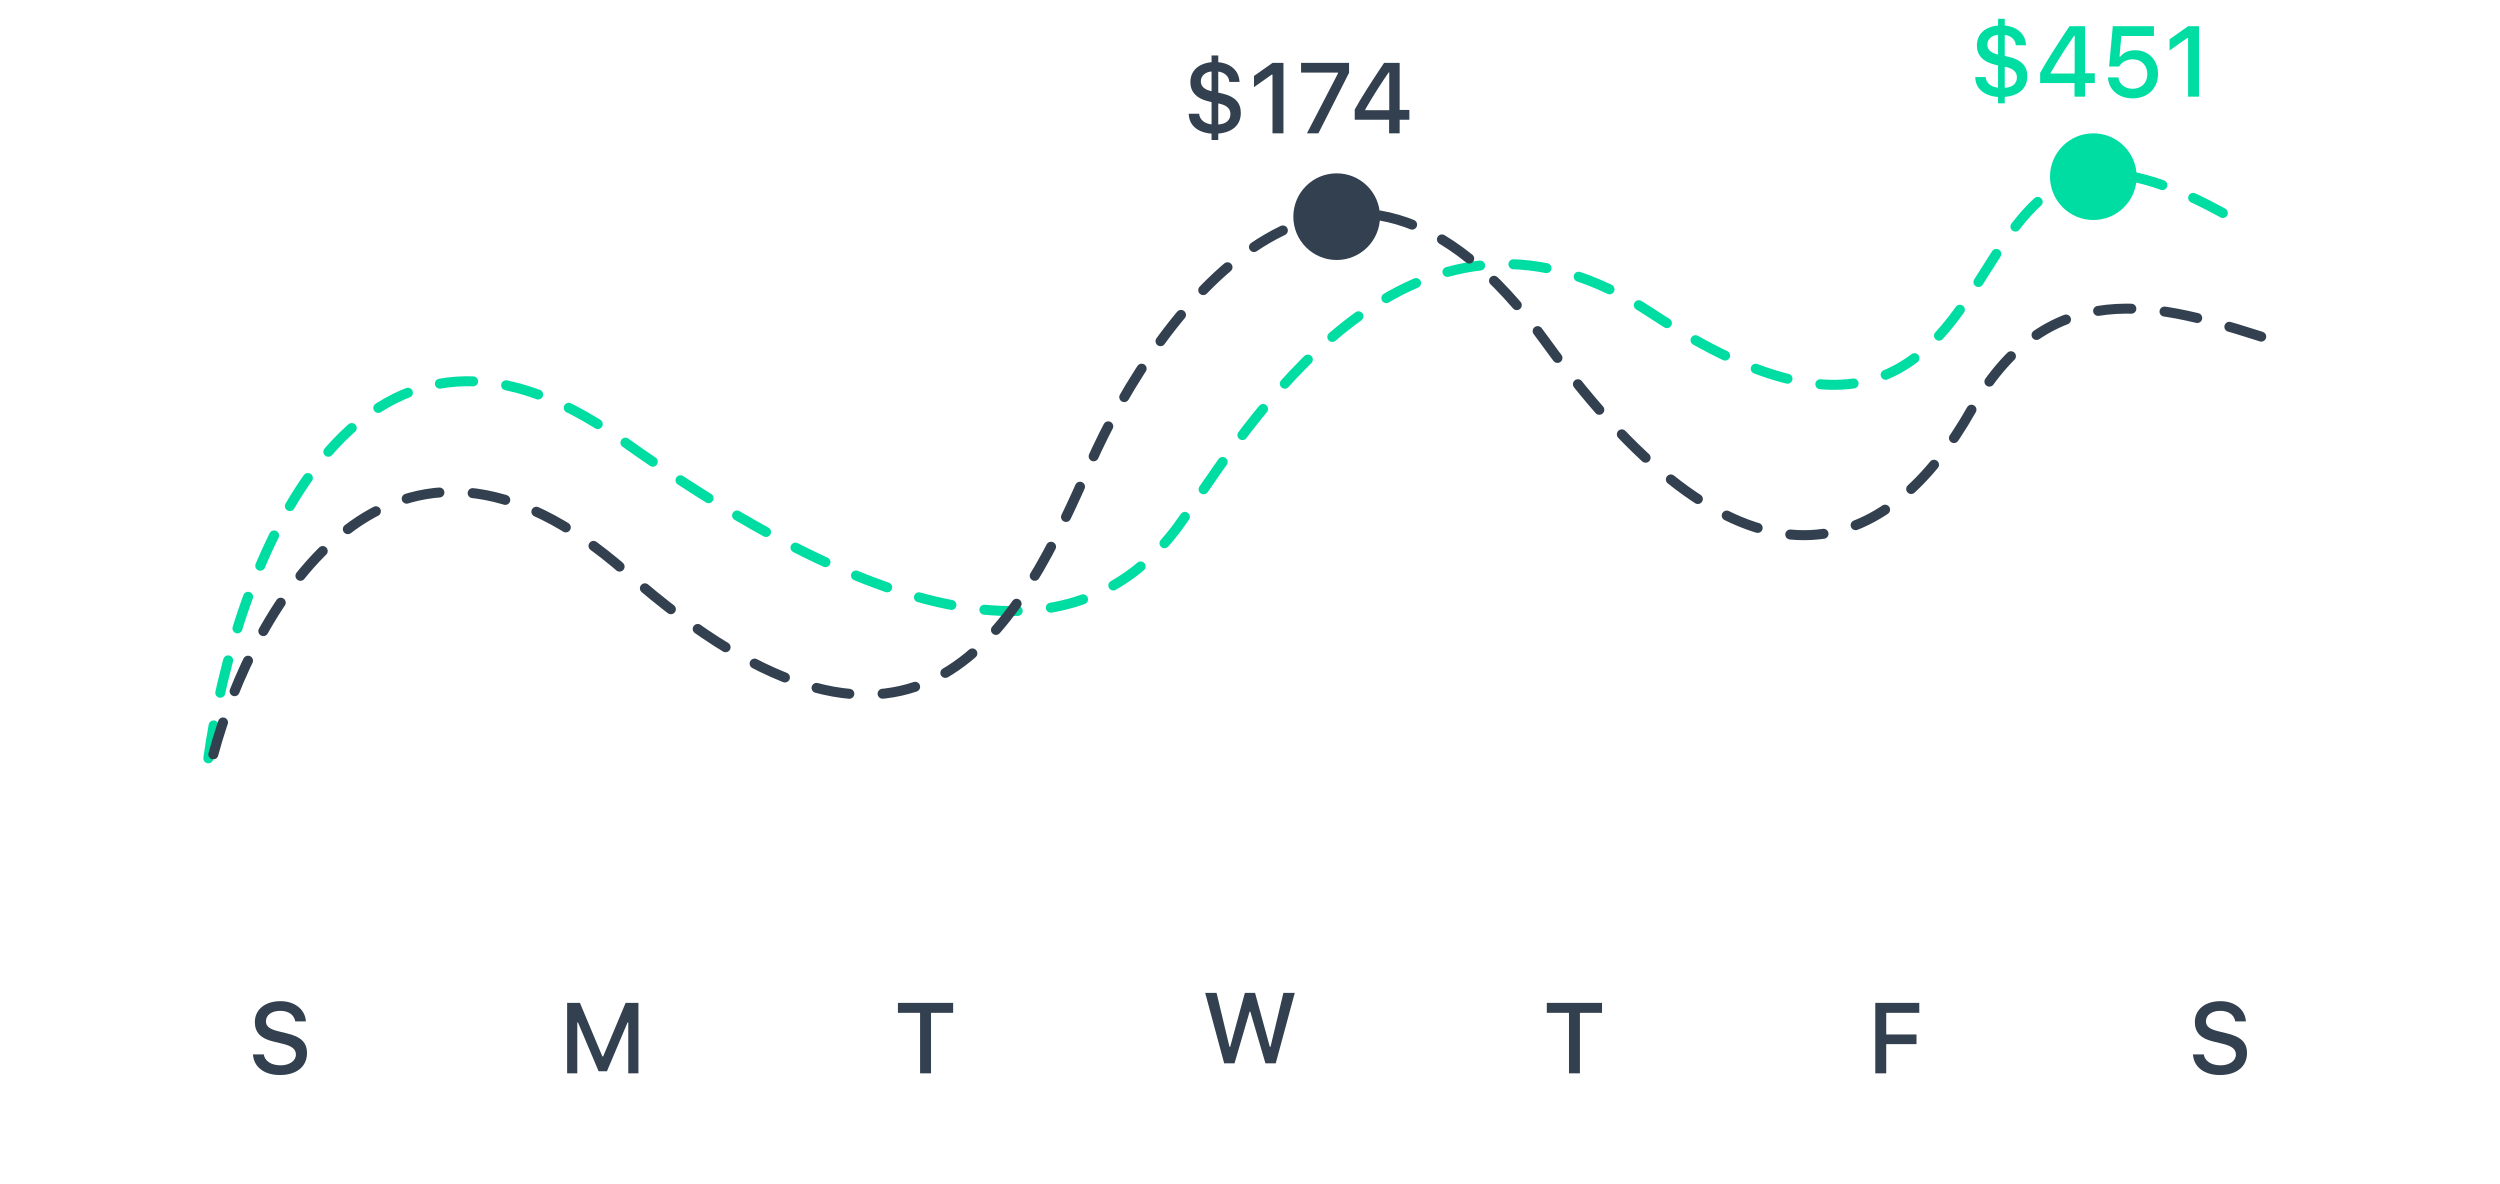
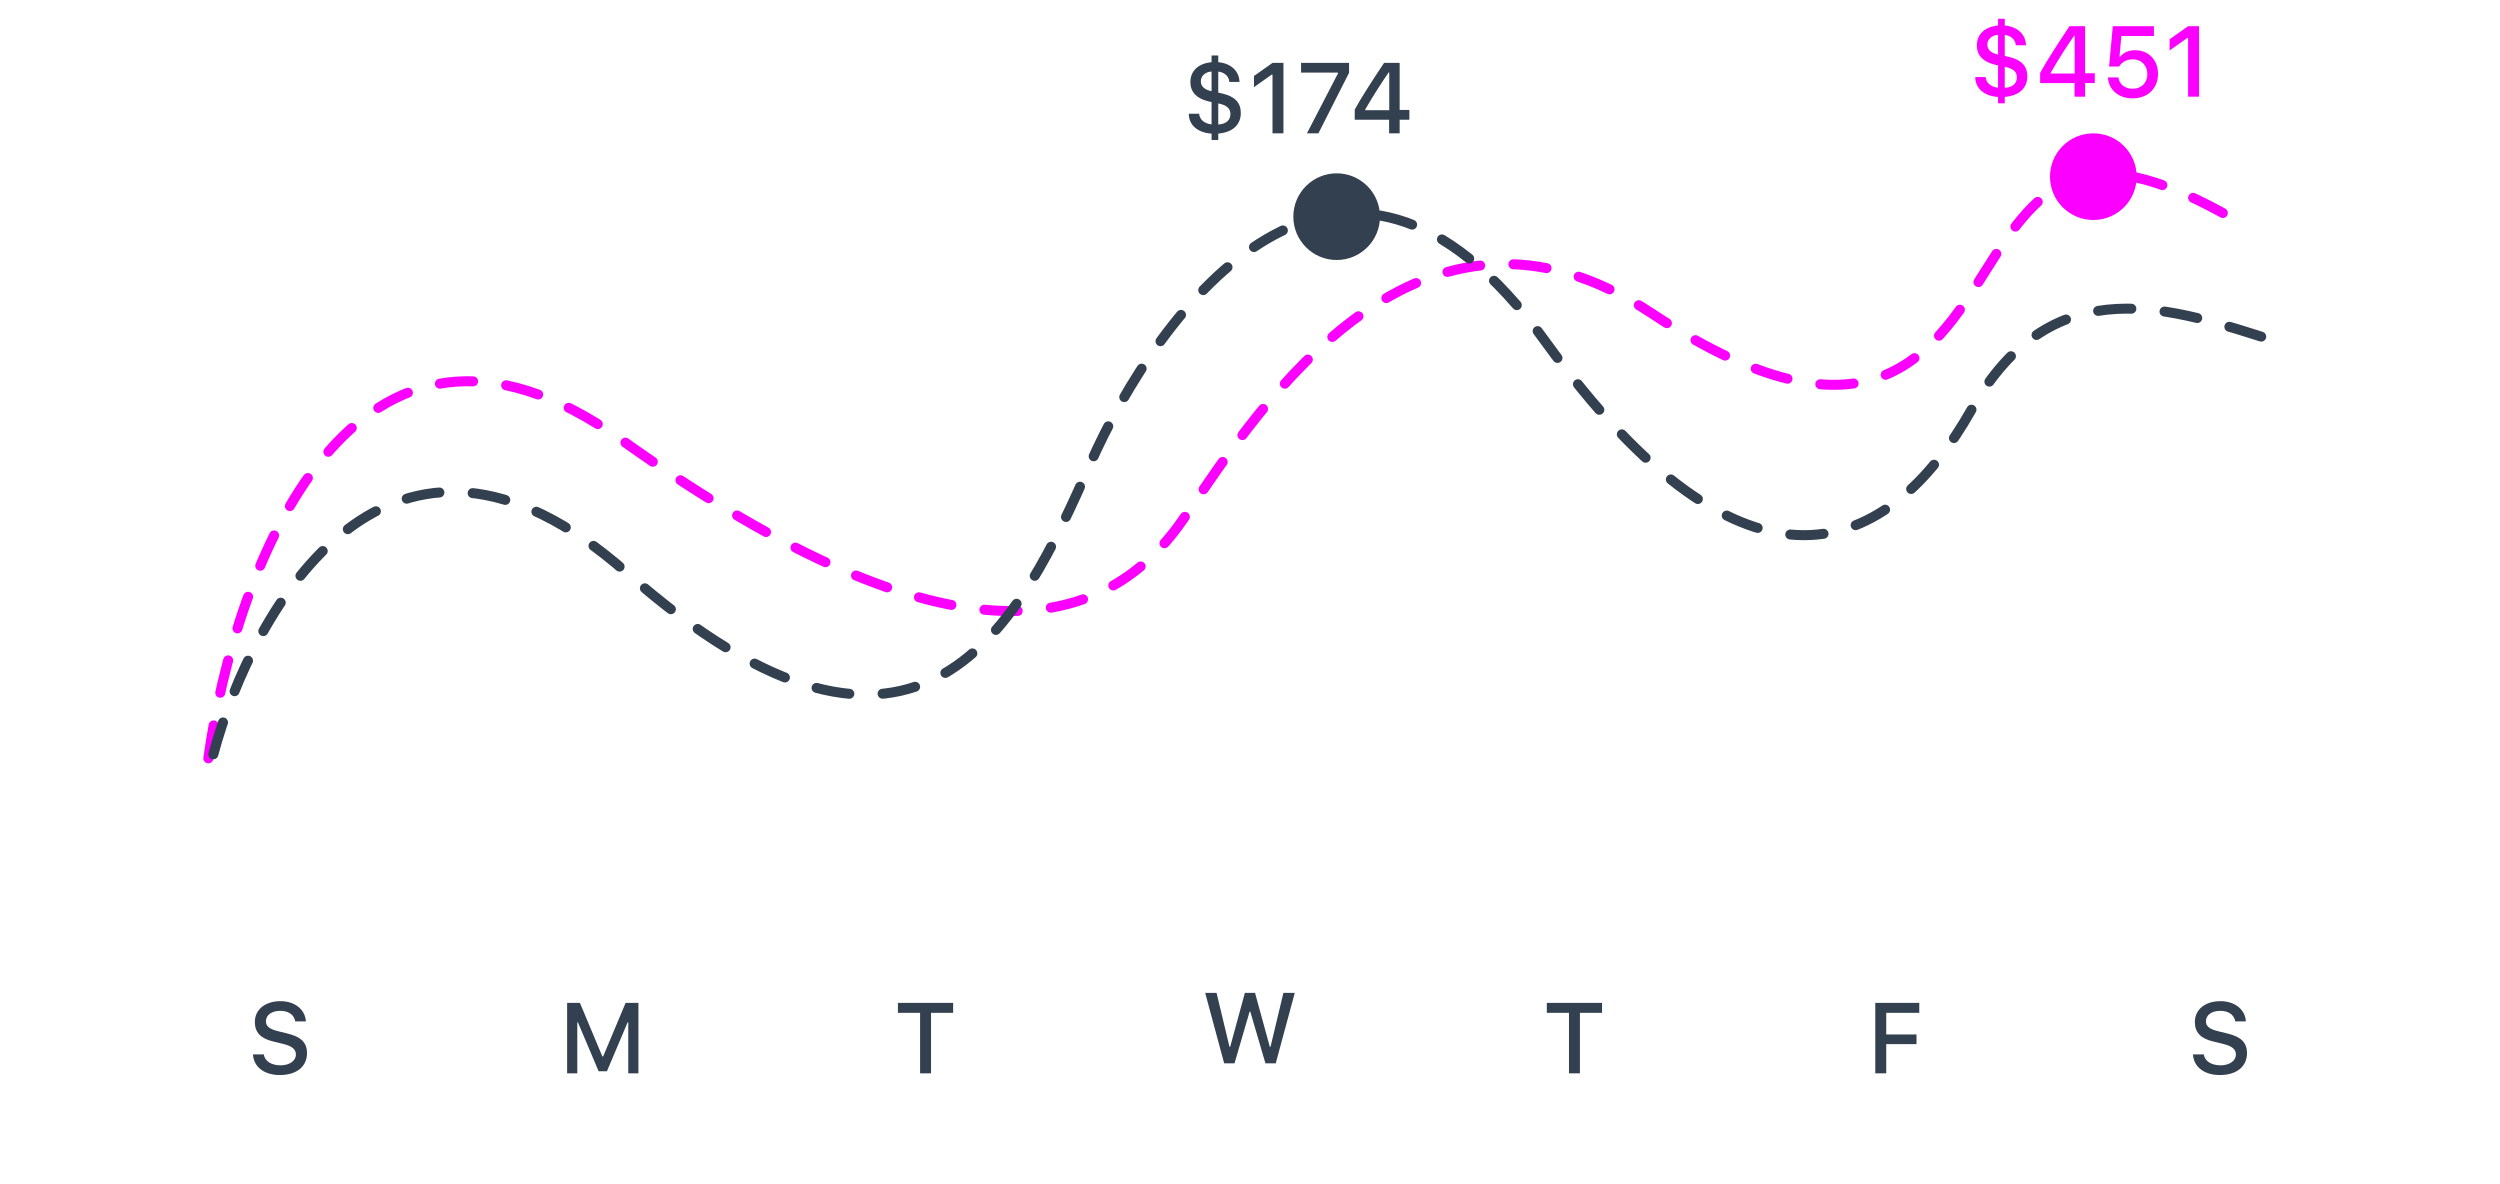
<svg xmlns="http://www.w3.org/2000/svg" width="750" height="355" viewBox="0 0 750 355" fill="none">
-   <path d="M601.424 30.992V29.073C605.716 28.707 608.191 26.466 608.191 22.877C608.191 19.845 606.463 17.984 602.786 17.091L601.424 16.783V10.47C603.357 10.704 604.676 11.964 604.734 13.575H607.796C607.708 10.309 605.218 7.994 601.424 7.657V5.636H599.417V7.657C595.462 8.023 593.06 10.265 593.06 13.648C593.06 16.505 594.847 18.468 598.113 19.303L599.417 19.64V26.319C597.234 26.07 595.828 24.855 595.682 23.111H592.576C592.591 26.51 595.228 28.81 599.417 29.088V30.992H601.424ZM605.071 23.214C605.071 25.074 603.738 26.217 601.424 26.349V20.02C603.914 20.519 605.071 21.529 605.071 23.214ZM596.194 13.385C596.194 11.788 597.542 10.558 599.417 10.455V16.358C597.308 15.934 596.194 14.894 596.194 13.385ZM622.356 29H625.521V24.913H628.436V21.983H625.521V7.862H620.848C617.083 13.502 613.934 18.409 612.044 21.866V24.913H622.356V29ZM615.193 21.852C617.684 17.53 620.115 13.78 622.21 10.748H622.4V22.057H615.193V21.852ZM639.759 29.513C644.314 29.513 647.405 26.539 647.405 22.159C647.405 17.999 644.578 15.069 640.564 15.069C638.558 15.069 637.063 15.743 636.097 16.988H635.848L636.404 10.792H646.175V7.862H633.841L632.728 19.962H635.73C636.551 18.6 638.016 17.794 639.832 17.794C642.41 17.794 644.197 19.596 644.197 22.247C644.197 24.884 642.425 26.627 639.788 26.627C637.474 26.627 635.76 25.265 635.511 23.214H632.391C632.581 26.92 635.555 29.513 639.759 29.513ZM656.429 29H659.71V7.862H656.443L650.877 11.788V15.143L656.18 11.393H656.429V29Z" fill="#00DDA3" />
+   <path d="M601.424 30.992V29.073C605.716 28.707 608.191 26.466 608.191 22.877C608.191 19.845 606.463 17.984 602.786 17.091L601.424 16.783V10.47C603.357 10.704 604.676 11.964 604.734 13.575H607.796C607.708 10.309 605.218 7.994 601.424 7.657V5.636H599.417V7.657C595.462 8.023 593.06 10.265 593.06 13.648C593.06 16.505 594.847 18.468 598.113 19.303L599.417 19.64V26.319C597.234 26.07 595.828 24.855 595.682 23.111H592.576C592.591 26.51 595.228 28.81 599.417 29.088V30.992H601.424ZM605.071 23.214C605.071 25.074 603.738 26.217 601.424 26.349V20.02C603.914 20.519 605.071 21.529 605.071 23.214ZM596.194 13.385C596.194 11.788 597.542 10.558 599.417 10.455V16.358C597.308 15.934 596.194 14.894 596.194 13.385ZM622.356 29H625.521V24.913H628.436V21.983H625.521V7.862H620.848C617.083 13.502 613.934 18.409 612.044 21.866V24.913H622.356V29ZM615.193 21.852C617.684 17.53 620.115 13.78 622.21 10.748H622.4V22.057H615.193V21.852ZM639.759 29.513C644.314 29.513 647.405 26.539 647.405 22.159C647.405 17.999 644.578 15.069 640.564 15.069C638.558 15.069 637.063 15.743 636.097 16.988H635.848L636.404 10.792H646.175V7.862H633.841L632.728 19.962H635.73C636.551 18.6 638.016 17.794 639.832 17.794C642.41 17.794 644.197 19.596 644.197 22.247C644.197 24.884 642.425 26.627 639.788 26.627C637.474 26.627 635.76 25.265 635.511 23.214H632.391C632.581 26.92 635.555 29.513 639.759 29.513ZM656.429 29H659.71V7.862H656.443L650.877 11.788V15.143L656.18 11.393H656.429V29Z" fill="#fb00ff" />
  <path d="M365.477 41.992V40.073C369.769 39.707 372.244 37.466 372.244 33.877C372.244 30.845 370.516 28.984 366.839 28.091L365.477 27.783V21.47C367.41 21.704 368.729 22.964 368.787 24.575H371.849C371.761 21.309 369.271 18.994 365.477 18.657V16.636H363.47V18.657C359.515 19.023 357.112 21.265 357.112 24.648C357.112 27.505 358.899 29.468 362.166 30.303L363.47 30.64V37.319C361.287 37.07 359.881 35.855 359.734 34.111H356.629C356.644 37.51 359.28 39.81 363.47 40.088V41.992H365.477ZM369.124 34.214C369.124 36.074 367.791 37.217 365.477 37.349V31.02C367.967 31.519 369.124 32.529 369.124 34.214ZM360.247 24.385C360.247 22.788 361.595 21.558 363.47 21.455V27.358C361.36 26.934 360.247 25.894 360.247 24.385ZM381.751 40H385.032V18.862H381.766L376.199 22.788V26.143L381.502 22.393H381.751V40ZM392.078 40H395.521L404.72 21.836V18.862H390.32V21.777H401.395V22.012L392.078 40ZM416.731 40H419.896V35.913H422.811V32.983H419.896V18.862H415.223C411.458 24.502 408.309 29.409 406.419 32.866V35.913H416.731V40ZM409.568 32.852C412.059 28.53 414.49 24.78 416.585 21.748H416.775V33.057H409.568V32.852Z" fill="#33404F" />
-   <circle cx="628" cy="53" r="13" fill="#00DDA3" />
+   <circle cx="628" cy="53" r="13" fill="#fb00ff" />
  <circle cx="401" cy="65" r="13" fill="#33404F" />
-   <path d="M62.5 227.5C70.167 171.667 105.7 74.4 186.5 132C287.5 204 332.5 189 355.5 155C378.5 121 426 48 495.5 94C565 140 582.5 101.5 599 76C615.5 50.5 630.5 42 674 68" stroke="#00DDA3" stroke-width="3" stroke-linecap="round" stroke-dasharray="10 10" />
+   <path d="M62.5 227.5C70.167 171.667 105.7 74.4 186.5 132C287.5 204 332.5 189 355.5 155C378.5 121 426 48 495.5 94C565 140 582.5 101.5 599 76C615.5 50.5 630.5 42 674 68" stroke="#fb00ff" stroke-width="3" stroke-linecap="round" stroke-dasharray="10 10" />
  <path d="M64 226.303C75.833 182.137 117.2 109.403 188 171.803C276.5 249.803 306.5 185.803 327 139.303C347.5 92.803 402.5 17.803 463.5 102.303C524.5 186.803 567 166.303 591.5 122.803C616 79.303 652.5 92.803 682.5 102.303" stroke="#33404F" stroke-width="3" stroke-linecap="round" stroke-dasharray="10 10" />
  <path d="M75.885 316.316C76.119 320.096 79.269 322.513 83.956 322.513C88.966 322.513 92.101 319.979 92.101 315.936C92.101 312.757 90.314 310.999 85.978 309.988L83.648 309.417C80.894 308.772 79.781 307.908 79.781 306.399C79.781 304.495 81.51 303.25 84.103 303.25C86.564 303.25 88.263 304.466 88.57 306.414H91.764C91.573 302.854 88.439 300.35 84.147 300.35C79.532 300.35 76.456 302.854 76.456 306.619C76.456 309.725 78.199 311.57 82.022 312.464L84.747 313.123C87.545 313.782 88.775 314.749 88.775 316.36C88.775 318.235 86.842 319.598 84.205 319.598C81.378 319.598 79.415 318.323 79.137 316.316H75.885Z" fill="#33404F" />
  <path d="M191.527 322V300.862H187.689L180.951 316.917H180.702L173.978 300.862H170.14V322H173.187V306.736H173.392L179.588 321.385H182.078L188.275 306.736H188.48V322H191.527Z" fill="#33404F" />
  <path d="M279.307 322V303.851H285.943V300.862H269.376V303.851H276.026V322H279.307Z" fill="#33404F" />
  <path d="M374.883 303.487H375.088L379.629 319H382.72L388.433 297.862H385.02L381.152 314.049H380.947L376.509 297.862H373.462L369.053 314.049H368.848L364.966 297.862H361.553L367.251 319H370.356L374.883 303.487Z" fill="#33404F" />
  <path d="M473.974 322V303.851H480.61V300.862H464.042V303.851H470.693V322H473.974Z" fill="#33404F" />
  <path d="M565.869 322V313.24H574.951V310.34H565.869V303.851H575.786V300.862H562.588V322H565.869Z" fill="#33404F" />
  <path d="M657.885 316.316C658.119 320.096 661.269 322.513 665.956 322.513C670.966 322.513 674.101 319.979 674.101 315.936C674.101 312.757 672.313 310.999 667.978 309.988L665.648 309.417C662.895 308.772 661.781 307.908 661.781 306.399C661.781 304.495 663.51 303.25 666.103 303.25C668.563 303.25 670.263 304.466 670.57 306.414H673.764C673.573 302.854 670.438 300.35 666.146 300.35C661.532 300.35 658.456 302.854 658.456 306.619C658.456 309.725 660.199 311.57 664.022 312.464L666.747 313.123C669.545 313.782 670.775 314.749 670.775 316.36C670.775 318.235 668.842 319.598 666.205 319.598C663.378 319.598 661.415 318.323 661.137 316.316H657.885Z" fill="#33404F" />
</svg>
